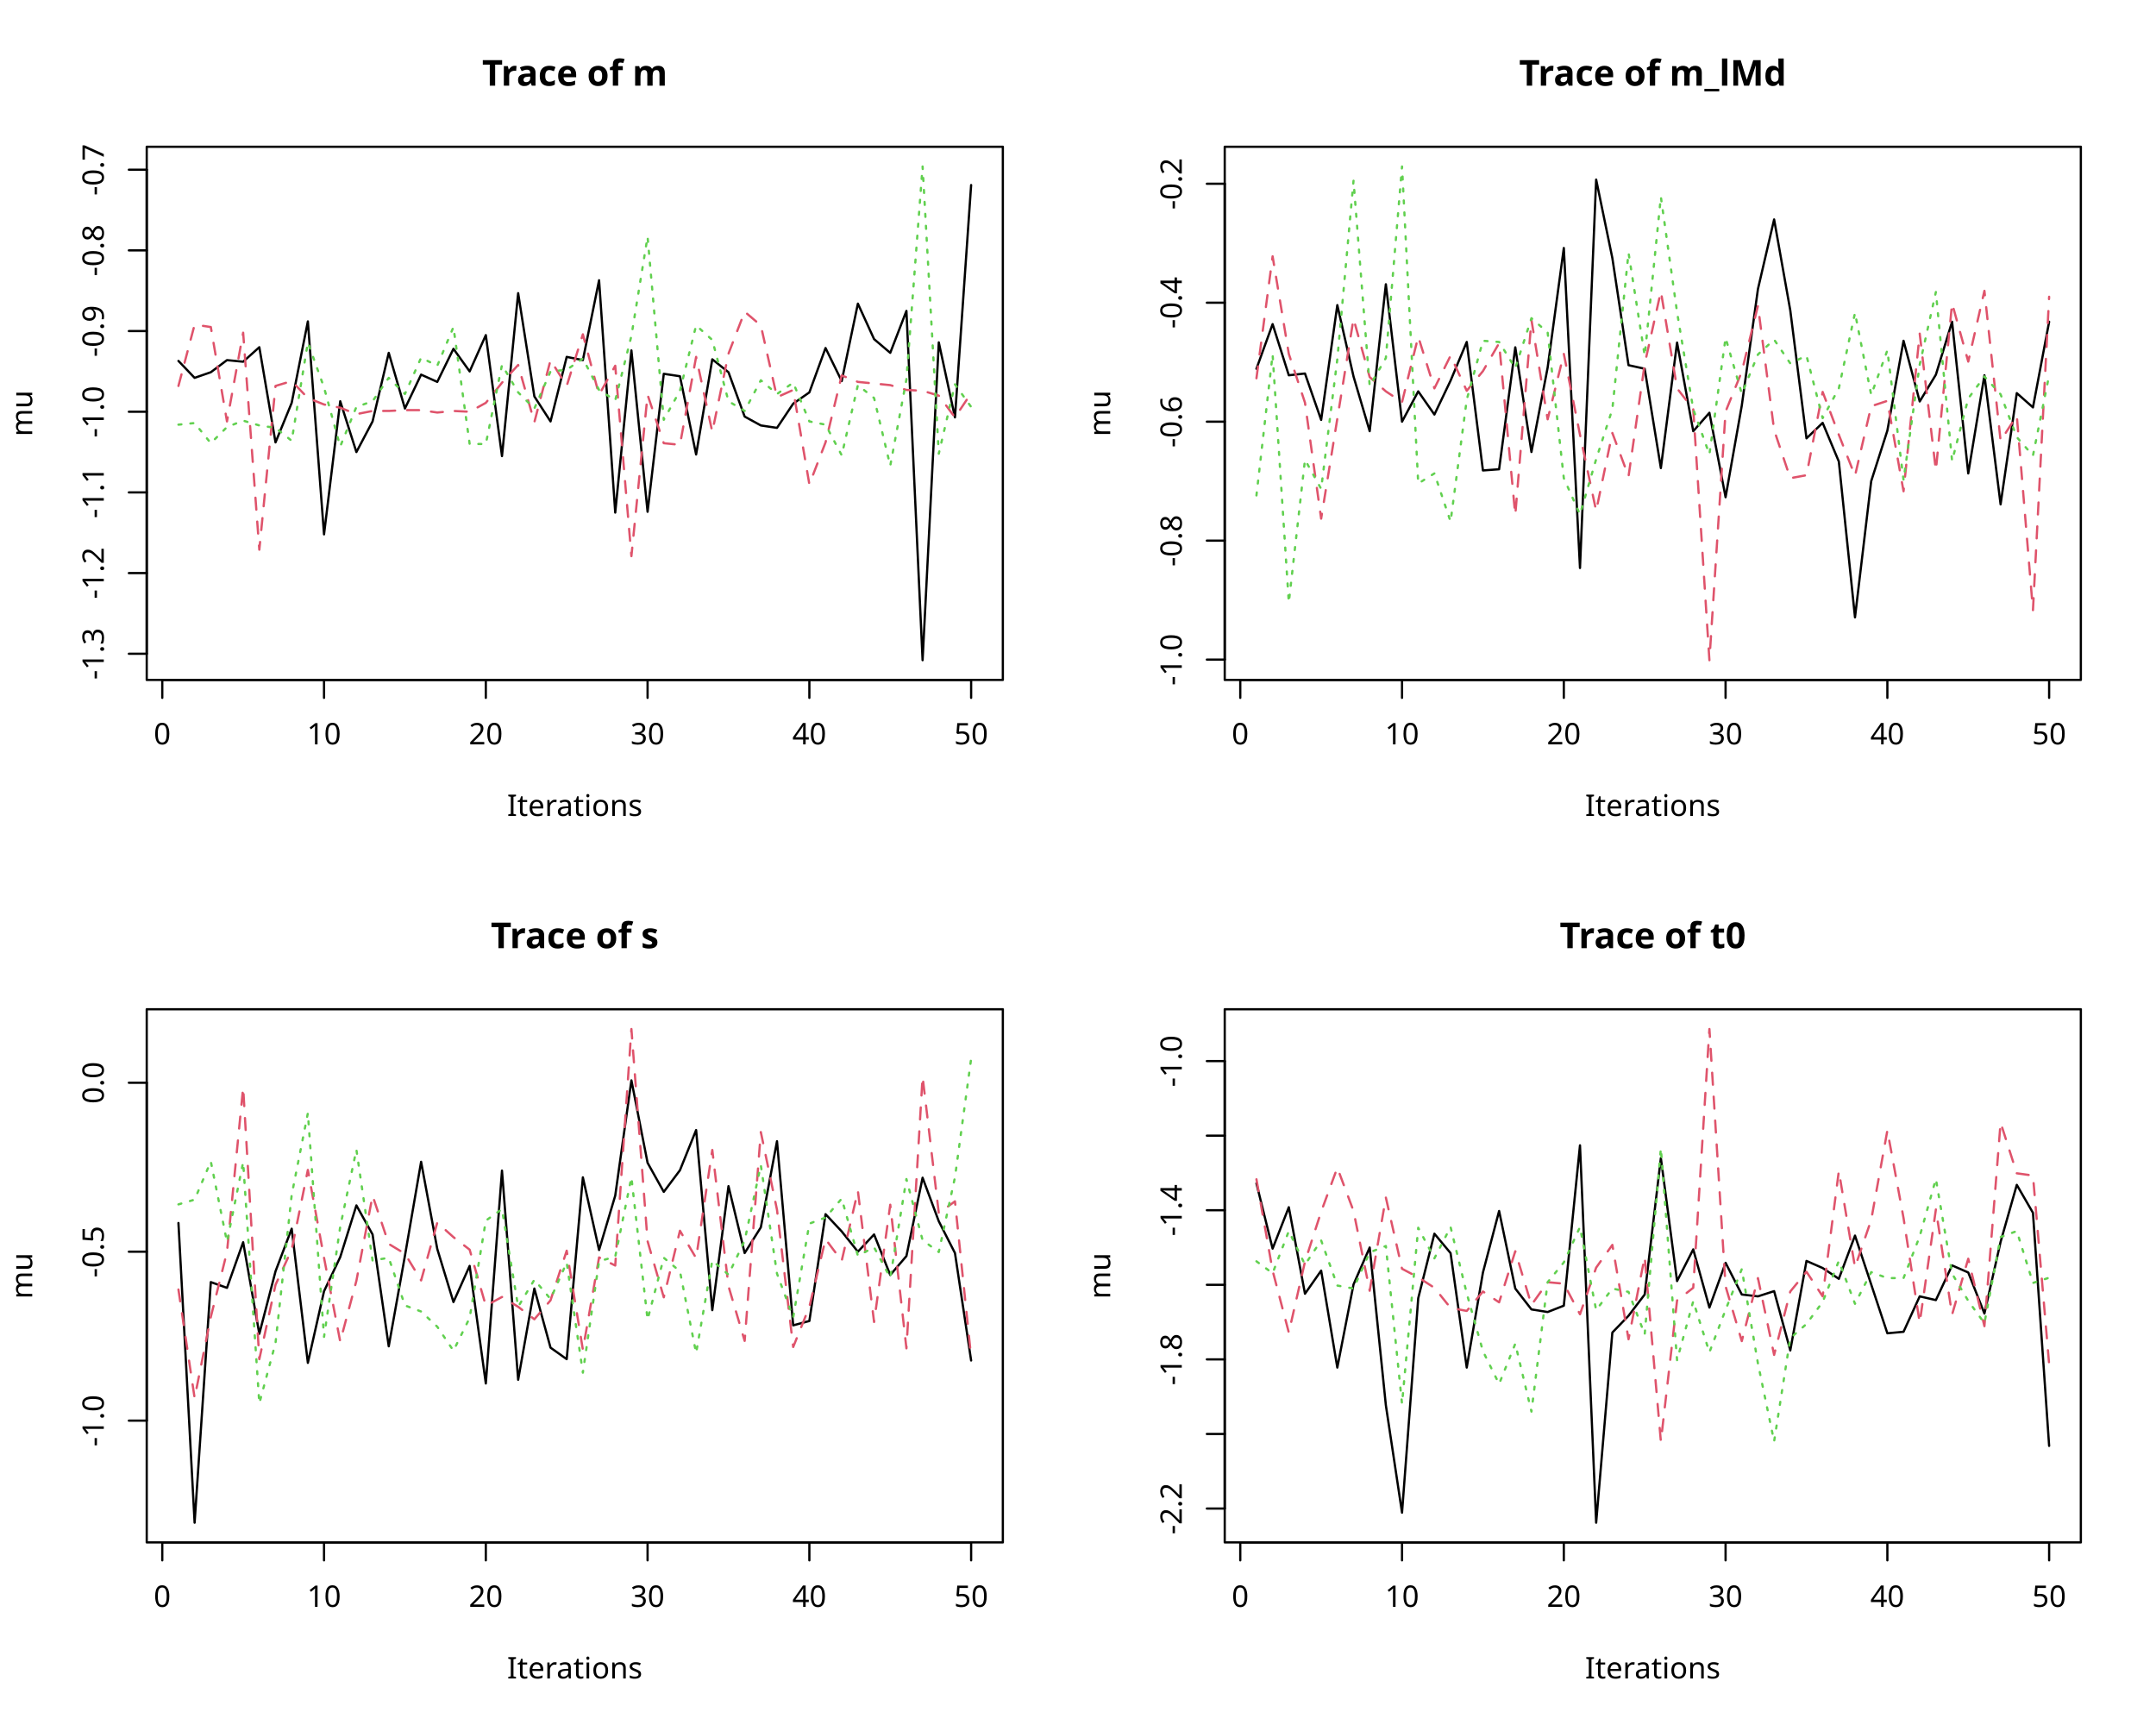
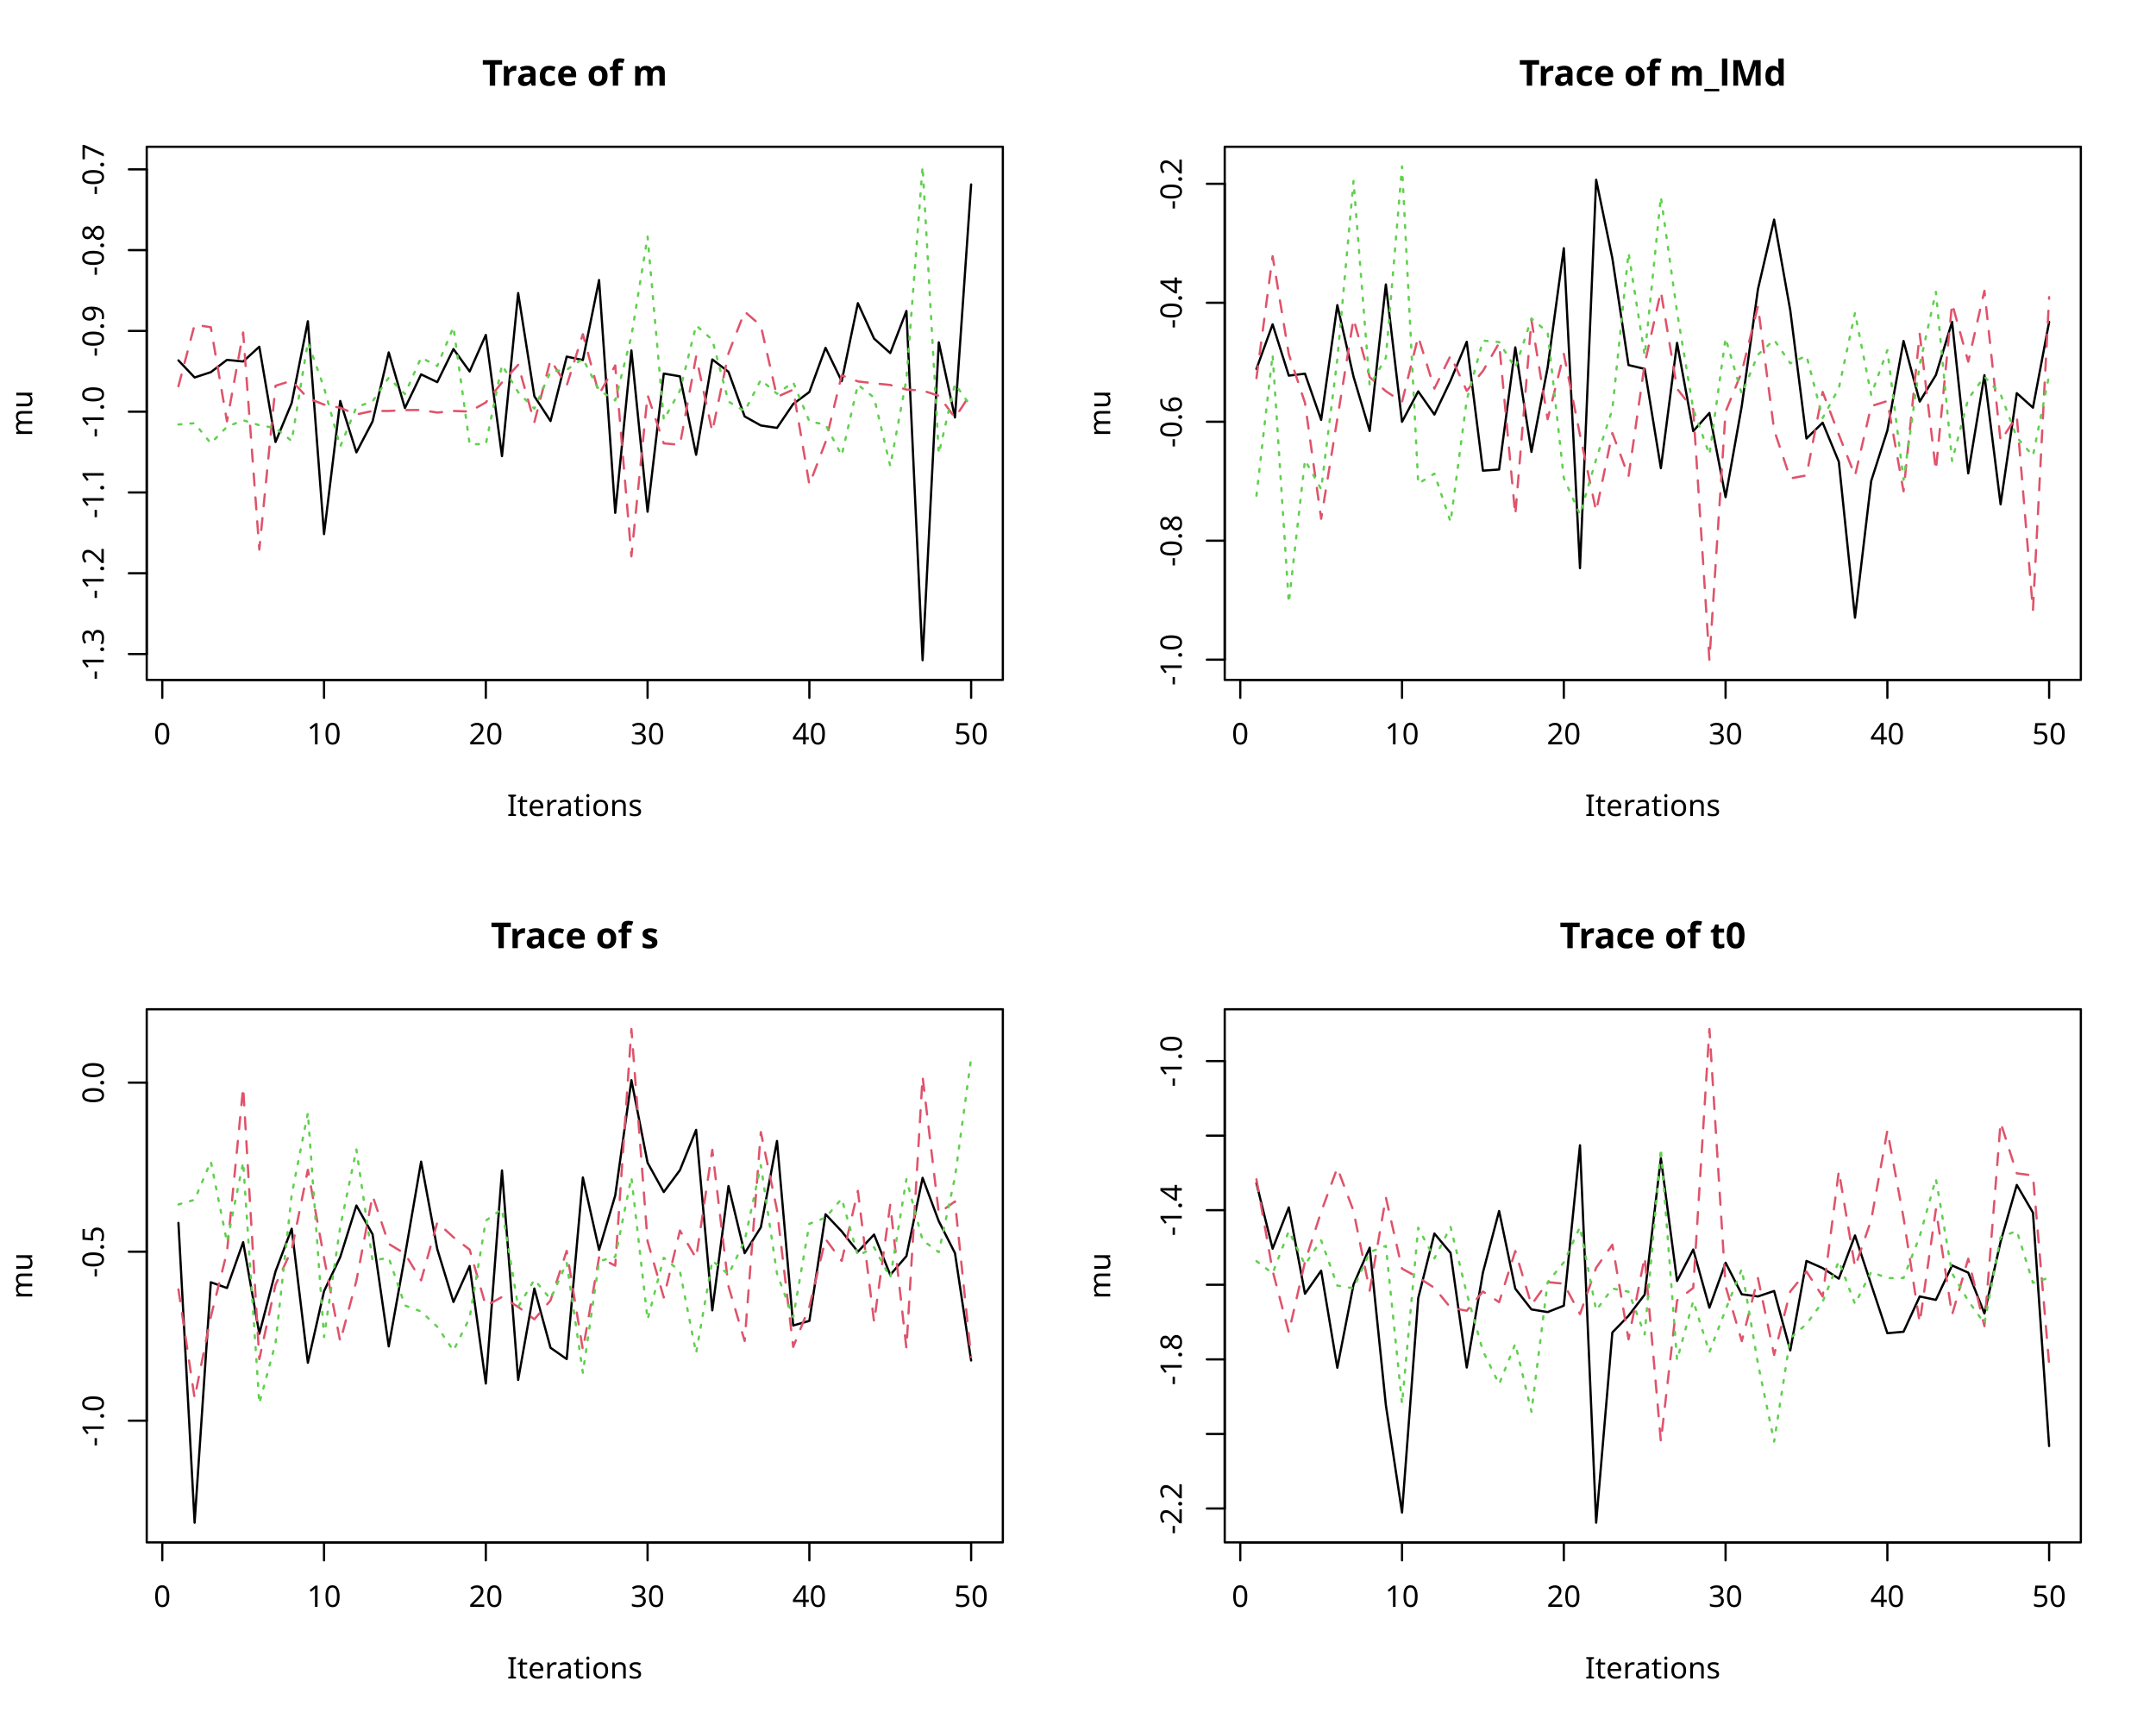
<svg xmlns="http://www.w3.org/2000/svg" class="svglite" data-engine-version="2.0" width="720.00pt" height="576.00pt" viewBox="0 0 720.00 576.00">
  <defs>
    <style type="text/css">
    .svglite line, .svglite polyline, .svglite polygon, .svglite path, .svglite rect, .svglite circle {
      fill: none;
      stroke: #000000;
      stroke-linecap: round;
      stroke-linejoin: round;
      stroke-miterlimit: 10.00;
    }
  </style>
  </defs>
  <rect width="100%" height="100%" style="stroke: none; fill: #FFFFFF;" />
  <defs>
    <clipPath id="cpMC4wMHw3MjAuMDB8MC4wMHw1NzYuMDA=">
      <rect x="0.00" y="0.00" width="720.00" height="576.00" />
    </clipPath>
  </defs>
  <g clip-path="url(#cpMC4wMHw3MjAuMDB8MC4wMHw1NzYuMDA=)">
</g>
  <defs>
    <clipPath id="cpNDkuMDB8MzM0LjkwfDQ5LjAwfDIyNy4wNA==">
      <rect x="49.00" y="49.00" width="285.90" height="178.04" />
    </clipPath>
  </defs>
  <g clip-path="url(#cpNDkuMDB8MzM0LjkwfDQ5LjAwfDIyNy4wNA==)">
-     <polyline points="59.59,120.52 64.99,126.17 70.40,124.29 75.80,120.25 81.20,120.78 86.60,115.94 92.01,147.72 97.41,134.52 102.81,107.32 108.21,178.43 113.62,133.98 119.02,150.95 124.42,140.72 129.82,117.82 135.23,136.41 140.63,125.09 146.03,127.52 151.43,116.47 156.84,124.02 162.24,111.90 167.64,152.30 173.04,97.89 178.45,132.37 183.85,140.72 189.25,119.17 194.65,120.25 200.06,93.58 205.46,171.16 210.86,117.01 216.26,170.89 221.67,124.82 227.07,125.63 232.47,151.76 237.87,119.98 243.28,124.29 248.68,139.10 254.08,142.06 259.48,142.87 264.89,134.79 270.29,131.02 275.69,116.21 281.09,127.25 286.49,101.39 291.90,113.24 297.30,117.82 302.70,103.81 308.10,220.45 313.51,114.32 318.91,139.37 324.31,61.79 " style="stroke-width: 0.75;" />
+     <polyline points="59.59,120.34 64.99,126.05 70.40,124.27 75.80,120.17 81.20,120.70 86.60,115.78 92.01,147.59 97.41,134.58 102.81,107.27 108.21,178.35 113.62,133.89 119.02,151.05 124.42,140.72 129.82,117.67 135.23,136.26 140.63,125.01 146.03,127.60 151.43,116.55 156.84,124.04 162.24,111.84 167.64,152.31 173.04,97.86 178.45,132.31 183.85,140.59 189.25,119.08 194.65,120.22 200.06,93.51 205.46,171.24 210.86,117.03 216.26,170.87 221.67,124.74 227.07,125.66 232.47,151.86 237.87,120.02 243.28,124.16 248.68,139.05 254.08,142.07 259.48,142.88 264.89,134.90 270.29,130.89 275.69,116.14 281.09,127.27 286.49,101.23 291.90,113.07 297.30,117.89 302.70,103.84 308.10,220.45 313.51,114.32 318.91,139.40 324.31,61.59 " style="stroke-width: 0.75;" />
  </g>
  <g clip-path="url(#cpMC4wMHw3MjAuMDB8MC4wMHw1NzYuMDA=)">
    <line x1="54.19" y1="227.04" x2="324.31" y2="227.04" style="stroke-width: 0.75;" />
    <line x1="54.19" y1="227.04" x2="54.19" y2="233.02" style="stroke-width: 0.75;" />
    <line x1="108.21" y1="227.04" x2="108.21" y2="233.02" style="stroke-width: 0.75;" />
    <line x1="162.24" y1="227.04" x2="162.24" y2="233.02" style="stroke-width: 0.75;" />
    <line x1="216.26" y1="227.04" x2="216.26" y2="233.02" style="stroke-width: 0.75;" />
    <line x1="270.29" y1="227.04" x2="270.29" y2="233.02" style="stroke-width: 0.75;" />
    <line x1="324.31" y1="227.04" x2="324.31" y2="233.02" style="stroke-width: 0.75;" />
    <text x="54.19" y="248.56" text-anchor="middle" style="font-size: 9.96px; font-family: sans;" textLength="5.54px" lengthAdjust="spacingAndGlyphs">0</text>
    <text x="108.21" y="248.56" text-anchor="middle" style="font-size: 9.96px; font-family: sans;" textLength="11.08px" lengthAdjust="spacingAndGlyphs">10</text>
    <text x="162.24" y="248.56" text-anchor="middle" style="font-size: 9.96px; font-family: sans;" textLength="11.08px" lengthAdjust="spacingAndGlyphs">20</text>
    <text x="216.26" y="248.56" text-anchor="middle" style="font-size: 9.96px; font-family: sans;" textLength="11.08px" lengthAdjust="spacingAndGlyphs">30</text>
    <text x="270.29" y="248.56" text-anchor="middle" style="font-size: 9.96px; font-family: sans;" textLength="11.08px" lengthAdjust="spacingAndGlyphs">40</text>
    <text x="324.31" y="248.56" text-anchor="middle" style="font-size: 9.96px; font-family: sans;" textLength="11.08px" lengthAdjust="spacingAndGlyphs">50</text>
-     <line x1="49.00" y1="218.30" x2="49.00" y2="56.67" style="stroke-width: 0.75;" />
-     <line x1="49.00" y1="218.30" x2="43.03" y2="218.30" style="stroke-width: 0.75;" />
-     <line x1="49.00" y1="191.36" x2="43.03" y2="191.36" style="stroke-width: 0.75;" />
-     <line x1="49.00" y1="164.42" x2="43.03" y2="164.42" style="stroke-width: 0.75;" />
-     <line x1="49.00" y1="137.49" x2="43.03" y2="137.49" style="stroke-width: 0.75;" />
-     <line x1="49.00" y1="110.55" x2="43.03" y2="110.55" style="stroke-width: 0.75;" />
-     <line x1="49.00" y1="83.61" x2="43.03" y2="83.61" style="stroke-width: 0.75;" />
-     <line x1="49.00" y1="56.67" x2="43.03" y2="56.67" style="stroke-width: 0.75;" />
-     <text transform="translate(34.66,218.30) rotate(-90)" text-anchor="middle" style="font-size: 9.96px; font-family: sans;" textLength="17.16px" lengthAdjust="spacingAndGlyphs">-1.3</text>
-     <text transform="translate(34.66,191.36) rotate(-90)" text-anchor="middle" style="font-size: 9.96px; font-family: sans;" textLength="17.16px" lengthAdjust="spacingAndGlyphs">-1.2</text>
-     <text transform="translate(34.66,164.42) rotate(-90)" text-anchor="middle" style="font-size: 9.96px; font-family: sans;" textLength="17.16px" lengthAdjust="spacingAndGlyphs">-1.1</text>
-     <text transform="translate(34.66,137.49) rotate(-90)" text-anchor="middle" style="font-size: 9.96px; font-family: sans;" textLength="17.16px" lengthAdjust="spacingAndGlyphs">-1.0</text>
-     <text transform="translate(34.66,110.55) rotate(-90)" text-anchor="middle" style="font-size: 9.96px; font-family: sans;" textLength="17.16px" lengthAdjust="spacingAndGlyphs">-0.9</text>
-     <text transform="translate(34.66,83.61) rotate(-90)" text-anchor="middle" style="font-size: 9.96px; font-family: sans;" textLength="17.16px" lengthAdjust="spacingAndGlyphs">-0.8</text>
-     <text transform="translate(34.66,56.67) rotate(-90)" text-anchor="middle" style="font-size: 9.96px; font-family: sans;" textLength="17.16px" lengthAdjust="spacingAndGlyphs">-0.7</text>
+     <line x1="49.00" y1="218.39" x2="49.00" y2="56.55" style="stroke-width: 0.75;" />
+     <line x1="49.00" y1="218.39" x2="43.03" y2="218.39" style="stroke-width: 0.75;" />
+     <line x1="49.00" y1="191.42" x2="43.03" y2="191.42" style="stroke-width: 0.75;" />
+     <line x1="49.00" y1="164.44" x2="43.03" y2="164.44" style="stroke-width: 0.75;" />
+     <line x1="49.00" y1="137.47" x2="43.03" y2="137.47" style="stroke-width: 0.75;" />
+     <line x1="49.00" y1="110.50" x2="43.03" y2="110.50" style="stroke-width: 0.75;" />
+     <line x1="49.00" y1="83.52" x2="43.03" y2="83.52" style="stroke-width: 0.75;" />
+     <line x1="49.00" y1="56.55" x2="43.03" y2="56.55" style="stroke-width: 0.75;" />
+     <text transform="translate(34.66,218.39) rotate(-90)" text-anchor="middle" style="font-size: 9.96px; font-family: sans;" textLength="17.16px" lengthAdjust="spacingAndGlyphs">-1.3</text>
+     <text transform="translate(34.66,191.42) rotate(-90)" text-anchor="middle" style="font-size: 9.96px; font-family: sans;" textLength="17.16px" lengthAdjust="spacingAndGlyphs">-1.2</text>
+     <text transform="translate(34.66,164.44) rotate(-90)" text-anchor="middle" style="font-size: 9.96px; font-family: sans;" textLength="17.16px" lengthAdjust="spacingAndGlyphs">-1.1</text>
+     <text transform="translate(34.66,137.47) rotate(-90)" text-anchor="middle" style="font-size: 9.96px; font-family: sans;" textLength="17.16px" lengthAdjust="spacingAndGlyphs">-1.0</text>
+     <text transform="translate(34.66,110.50) rotate(-90)" text-anchor="middle" style="font-size: 9.96px; font-family: sans;" textLength="17.16px" lengthAdjust="spacingAndGlyphs">-0.9</text>
+     <text transform="translate(34.66,83.52) rotate(-90)" text-anchor="middle" style="font-size: 9.96px; font-family: sans;" textLength="17.16px" lengthAdjust="spacingAndGlyphs">-0.8</text>
+     <text transform="translate(34.66,56.55) rotate(-90)" text-anchor="middle" style="font-size: 9.96px; font-family: sans;" textLength="17.16px" lengthAdjust="spacingAndGlyphs">-0.7</text>
    <polygon points="49.00,227.04 334.90,227.04 334.90,49.00 49.00,49.00 " style="stroke-width: 0.75; fill: none;" />
  </g>
  <defs>
    <clipPath id="cpMC4wMHwzNjAuMDB8MC4wMHwyODguMDA=">
      <rect x="0.00" y="0.00" width="360.00" height="288.00" />
    </clipPath>
  </defs>
  <g clip-path="url(#cpMC4wMHwzNjAuMDB8MC4wMHwyODguMDA=)">
    <text x="191.95" y="272.46" text-anchor="middle" style="font-size: 9.96px; font-family: sans;" textLength="40.97px" lengthAdjust="spacingAndGlyphs">Iterations</text>
    <text transform="translate(10.76,138.02) rotate(-90)" text-anchor="middle" style="font-size: 9.96px; font-family: sans;" textLength="13.84px" lengthAdjust="spacingAndGlyphs">mu</text>
  </g>
  <g clip-path="url(#cpNDkuMDB8MzM0LjkwfDQ5LjAwfDIyNy4wNA==)">
-     <polyline points="59.59,128.87 64.99,108.39 70.40,109.20 75.80,140.72 81.20,111.09 86.60,183.55 92.01,128.87 97.41,127.25 102.81,132.91 108.21,135.06 113.62,136.14 119.02,138.29 124.42,137.22 129.82,137.22 135.23,136.95 140.63,136.95 146.03,137.75 151.43,137.22 156.84,137.49 162.24,134.52 167.64,127.79 173.04,121.86 178.45,140.99 183.85,120.25 189.25,128.87 194.65,111.63 200.06,131.83 205.46,122.13 210.86,185.70 216.26,131.83 221.67,147.99 227.07,148.53 232.47,119.17 237.87,144.22 243.28,118.09 248.68,104.08 254.08,108.66 259.48,132.64 264.89,130.21 270.29,161.73 275.69,147.72 281.09,125.36 286.49,127.52 291.90,128.06 297.30,128.60 302.70,130.21 308.10,130.48 313.51,132.10 318.91,139.37 324.31,131.29 " style="stroke-width: 0.75; stroke: #DF536B; stroke-dasharray: 4.00,4.00;" />
-     <polyline points="59.59,141.80 64.99,141.26 70.40,147.99 75.80,142.60 81.20,140.45 86.60,142.06 92.01,142.87 97.41,147.18 102.81,114.32 108.21,129.40 113.62,149.07 119.02,135.87 124.42,133.98 129.82,126.17 135.23,131.56 140.63,119.44 146.03,122.13 151.43,109.20 156.84,148.26 162.24,148.26 167.64,121.86 173.04,131.02 178.45,136.41 183.85,124.02 189.25,123.48 194.65,119.71 200.06,130.21 205.46,133.71 210.86,112.16 216.26,79.03 221.67,140.18 227.07,130.48 232.47,108.66 237.87,113.51 243.28,133.98 248.68,137.22 254.08,126.98 259.48,131.56 264.89,127.79 270.29,140.72 275.69,141.80 281.09,152.03 286.49,128.60 291.90,132.91 297.30,155.53 302.70,126.71 308.10,55.60 313.51,151.49 318.91,128.33 324.31,135.87 " style="stroke-width: 0.75; stroke: #61D04F; stroke-dasharray: 1.00,3.00;" />
+     <polyline points="59.59,128.96 64.99,108.40 70.40,109.27 75.80,140.69 81.20,111.02 86.60,183.50 92.01,128.82 97.41,127.11 102.81,132.98 108.21,135.10 113.62,136.16 119.02,138.39 124.42,137.23 129.82,137.23 135.23,136.94 140.63,136.89 146.03,137.76 151.43,137.22 156.84,137.42 162.24,134.38 167.64,127.70 173.04,121.84 178.45,140.99 183.85,120.16 189.25,128.75 194.65,111.59 200.06,131.68 205.46,122.03 210.86,185.77 216.26,131.92 221.67,148.04 227.07,148.53 232.47,119.05 237.87,144.11 243.28,118.00 248.68,104.06 254.08,108.72 259.48,132.52 264.89,130.12 270.29,161.81 275.69,147.61 281.09,125.31 286.49,127.36 291.90,127.99 297.30,128.55 302.70,130.08 308.10,130.41 313.51,132.15 318.91,139.48 324.31,131.24 " style="stroke-width: 0.75; stroke: #DF536B; stroke-dasharray: 4.00,4.00;" />
+     <polyline points="59.59,141.74 64.99,141.31 70.40,148.03 75.80,142.51 81.20,140.33 86.60,141.98 92.01,142.92 97.41,147.25 102.81,114.23 108.21,129.45 113.62,149.11 119.02,135.94 124.42,134.00 129.82,126.11 135.23,131.58 140.63,119.40 146.03,122.22 151.43,109.20 156.84,148.34 162.24,148.29 167.64,121.87 173.04,130.95 178.45,136.47 183.85,124.07 189.25,123.46 194.65,119.78 200.06,130.28 205.46,133.71 210.86,112.24 216.26,79.01 221.67,140.16 227.07,130.43 232.47,108.64 237.87,113.47 243.28,134.09 248.68,137.32 254.08,126.82 259.48,131.48 264.89,127.64 270.29,140.70 275.69,141.81 281.09,152.07 286.49,128.46 291.90,132.77 297.30,155.60 302.70,126.63 308.10,55.60 313.51,151.48 318.91,128.19 324.31,135.78 " style="stroke-width: 0.75; stroke: #61D04F; stroke-dasharray: 1.00,3.00;" />
  </g>
  <g clip-path="url(#cpMC4wMHwzNjAuMDB8MC4wMHwyODguMDA=)">
    <text x="191.95" y="28.61" text-anchor="middle" style="font-size: 11.95px; font-weight: bold; font-family: sans;" textLength="57.13px" lengthAdjust="spacingAndGlyphs">Trace of m</text>
  </g>
  <defs>
    <clipPath id="cpNDA5LjAwfDY5NC45MHw0OS4wMHwyMjcuMDQ=">
      <rect x="409.00" y="49.00" width="285.90" height="178.04" />
    </clipPath>
  </defs>
  <g clip-path="url(#cpNDA5LjAwfDY5NC45MHw0OS4wMHwyMjcuMDQ=)">
-     <polyline points="419.59,123.13 424.99,108.23 430.40,125.31 435.80,124.72 441.20,140.21 446.60,101.88 452.01,125.71 457.41,143.98 462.81,94.92 468.21,140.80 473.62,130.68 479.02,138.42 484.42,127.10 489.82,114.19 495.23,157.09 500.63,156.69 506.03,115.98 511.43,150.93 516.84,122.73 522.24,82.81 527.64,189.66 533.04,59.97 538.45,86.18 543.85,121.94 549.25,123.13 554.65,156.30 560.06,114.39 565.46,143.98 570.86,137.83 576.26,166.03 581.67,135.44 587.07,96.51 592.47,73.27 597.87,103.66 603.28,146.37 608.68,141.20 614.08,154.11 619.48,206.15 624.89,160.67 630.29,143.78 635.69,113.79 641.09,134.05 646.49,125.11 651.90,107.44 657.30,158.08 662.70,125.31 668.10,168.41 673.51,131.27 678.91,136.04 684.31,107.44 " style="stroke-width: 0.75;" />
+     <polyline points="419.59,123.19 424.99,108.30 430.40,125.43 435.80,124.78 441.20,140.20 446.60,101.89 452.01,125.77 457.41,143.92 462.81,94.98 468.21,140.85 473.62,130.69 479.02,138.42 484.42,127.10 489.82,114.13 495.23,157.16 500.63,156.77 506.03,115.99 511.43,150.90 516.84,122.70 522.24,82.89 527.64,189.71 533.04,60.02 538.45,86.24 543.85,121.90 549.25,123.18 554.65,156.33 560.06,114.49 565.46,143.96 570.86,137.89 576.26,166.00 581.67,135.55 587.07,96.58 592.47,73.33 597.87,103.69 603.28,146.43 608.68,141.14 614.08,154.19 619.48,206.26 624.89,160.60 630.29,143.74 635.69,113.86 641.09,134.09 646.49,125.23 651.90,107.48 657.30,158.06 662.70,125.27 668.10,168.40 673.51,131.28 678.91,136.13 684.31,107.48 " style="stroke-width: 0.75;" />
  </g>
  <g clip-path="url(#cpMC4wMHw3MjAuMDB8MC4wMHw1NzYuMDA=)">
    <line x1="414.19" y1="227.04" x2="684.31" y2="227.04" style="stroke-width: 0.75;" />
    <line x1="414.19" y1="227.04" x2="414.19" y2="233.02" style="stroke-width: 0.75;" />
    <line x1="468.21" y1="227.04" x2="468.21" y2="233.02" style="stroke-width: 0.75;" />
    <line x1="522.24" y1="227.04" x2="522.24" y2="233.02" style="stroke-width: 0.75;" />
    <line x1="576.26" y1="227.04" x2="576.26" y2="233.02" style="stroke-width: 0.75;" />
    <line x1="630.29" y1="227.04" x2="630.29" y2="233.02" style="stroke-width: 0.75;" />
    <line x1="684.31" y1="227.04" x2="684.31" y2="233.02" style="stroke-width: 0.75;" />
    <text x="414.19" y="248.56" text-anchor="middle" style="font-size: 9.96px; font-family: sans;" textLength="5.54px" lengthAdjust="spacingAndGlyphs">0</text>
    <text x="468.21" y="248.56" text-anchor="middle" style="font-size: 9.96px; font-family: sans;" textLength="11.08px" lengthAdjust="spacingAndGlyphs">10</text>
    <text x="522.24" y="248.56" text-anchor="middle" style="font-size: 9.96px; font-family: sans;" textLength="11.08px" lengthAdjust="spacingAndGlyphs">20</text>
    <text x="576.26" y="248.56" text-anchor="middle" style="font-size: 9.96px; font-family: sans;" textLength="11.08px" lengthAdjust="spacingAndGlyphs">30</text>
    <text x="630.29" y="248.56" text-anchor="middle" style="font-size: 9.96px; font-family: sans;" textLength="11.08px" lengthAdjust="spacingAndGlyphs">40</text>
    <text x="684.31" y="248.56" text-anchor="middle" style="font-size: 9.96px; font-family: sans;" textLength="11.08px" lengthAdjust="spacingAndGlyphs">50</text>
-     <line x1="409.00" y1="220.25" x2="409.00" y2="61.36" style="stroke-width: 0.75;" />
-     <line x1="409.00" y1="220.25" x2="403.03" y2="220.25" style="stroke-width: 0.75;" />
-     <line x1="409.00" y1="180.53" x2="403.03" y2="180.53" style="stroke-width: 0.75;" />
-     <line x1="409.00" y1="140.80" x2="403.03" y2="140.80" style="stroke-width: 0.75;" />
-     <line x1="409.00" y1="101.08" x2="403.03" y2="101.08" style="stroke-width: 0.75;" />
-     <line x1="409.00" y1="61.36" x2="403.03" y2="61.36" style="stroke-width: 0.75;" />
-     <text transform="translate(394.66,220.25) rotate(-90)" text-anchor="middle" style="font-size: 9.96px; font-family: sans;" textLength="17.16px" lengthAdjust="spacingAndGlyphs">-1.0</text>
-     <text transform="translate(394.66,180.53) rotate(-90)" text-anchor="middle" style="font-size: 9.96px; font-family: sans;" textLength="17.16px" lengthAdjust="spacingAndGlyphs">-0.8</text>
-     <text transform="translate(394.66,140.80) rotate(-90)" text-anchor="middle" style="font-size: 9.96px; font-family: sans;" textLength="17.16px" lengthAdjust="spacingAndGlyphs">-0.6</text>
-     <text transform="translate(394.66,101.08) rotate(-90)" text-anchor="middle" style="font-size: 9.96px; font-family: sans;" textLength="17.16px" lengthAdjust="spacingAndGlyphs">-0.4</text>
-     <text transform="translate(394.66,61.36) rotate(-90)" text-anchor="middle" style="font-size: 9.96px; font-family: sans;" textLength="17.16px" lengthAdjust="spacingAndGlyphs">-0.2</text>
+     <line x1="409.00" y1="220.28" x2="409.00" y2="61.38" style="stroke-width: 0.75;" />
+     <line x1="409.00" y1="220.28" x2="403.03" y2="220.28" style="stroke-width: 0.75;" />
+     <line x1="409.00" y1="180.55" x2="403.03" y2="180.55" style="stroke-width: 0.75;" />
+     <line x1="409.00" y1="140.83" x2="403.03" y2="140.83" style="stroke-width: 0.75;" />
+     <line x1="409.00" y1="101.10" x2="403.03" y2="101.10" style="stroke-width: 0.75;" />
+     <line x1="409.00" y1="61.38" x2="403.03" y2="61.38" style="stroke-width: 0.75;" />
+     <text transform="translate(394.66,220.28) rotate(-90)" text-anchor="middle" style="font-size: 9.96px; font-family: sans;" textLength="17.16px" lengthAdjust="spacingAndGlyphs">-1.0</text>
+     <text transform="translate(394.66,180.55) rotate(-90)" text-anchor="middle" style="font-size: 9.96px; font-family: sans;" textLength="17.16px" lengthAdjust="spacingAndGlyphs">-0.8</text>
+     <text transform="translate(394.66,140.83) rotate(-90)" text-anchor="middle" style="font-size: 9.96px; font-family: sans;" textLength="17.16px" lengthAdjust="spacingAndGlyphs">-0.6</text>
+     <text transform="translate(394.66,101.10) rotate(-90)" text-anchor="middle" style="font-size: 9.96px; font-family: sans;" textLength="17.16px" lengthAdjust="spacingAndGlyphs">-0.4</text>
+     <text transform="translate(394.66,61.38) rotate(-90)" text-anchor="middle" style="font-size: 9.96px; font-family: sans;" textLength="17.16px" lengthAdjust="spacingAndGlyphs">-0.2</text>
    <polygon points="409.00,227.04 694.90,227.04 694.90,49.00 409.00,49.00 " style="stroke-width: 0.75; fill: none;" />
  </g>
  <defs>
    <clipPath id="cpMzYwLjAwfDcyMC4wMHwwLjAwfDI4OC4wMA==">
      <rect x="360.00" y="0.00" width="360.00" height="288.00" />
    </clipPath>
  </defs>
  <g clip-path="url(#cpMzYwLjAwfDcyMC4wMHwwLjAwfDI4OC4wMA==)">
    <text x="551.95" y="272.46" text-anchor="middle" style="font-size: 9.96px; font-family: sans;" textLength="40.97px" lengthAdjust="spacingAndGlyphs">Iterations</text>
    <text transform="translate(370.76,138.02) rotate(-90)" text-anchor="middle" style="font-size: 9.96px; font-family: sans;" textLength="13.84px" lengthAdjust="spacingAndGlyphs">mu</text>
  </g>
  <g clip-path="url(#cpNDA5LjAwfDY5NC45MHw0OS4wMHwyMjcuMDQ=)">
-     <polyline points="419.59,126.31 424.99,85.59 430.40,118.16 435.80,134.45 441.20,173.18 446.60,139.81 452.01,106.44 457.41,125.91 462.81,130.68 468.21,134.25 473.62,112.40 479.02,129.68 484.42,118.76 489.82,130.48 495.23,123.92 500.63,114.59 506.03,171.99 511.43,106.84 516.84,140.01 522.24,118.16 527.64,145.17 533.04,170.60 538.45,144.58 543.85,159.08 549.25,121.54 554.65,97.31 560.06,129.68 565.46,136.63 570.86,220.45 576.26,137.43 581.67,124.12 587.07,102.07 592.47,143.59 597.87,159.67 603.28,158.68 608.68,130.87 614.08,145.17 619.48,158.88 624.89,135.64 630.29,133.85 635.69,164.04 641.09,111.41 646.49,157.09 651.90,101.28 657.30,120.74 662.70,97.11 668.10,147.16 673.51,138.82 678.91,203.77 684.31,99.09 " style="stroke-width: 0.75; stroke: #DF536B; stroke-dasharray: 4.00,4.00;" />
-     <polyline points="419.59,165.43 424.99,118.36 430.40,201.18 435.80,153.52 441.20,163.25 446.60,119.95 452.01,60.36 457.41,128.89 462.81,119.55 468.21,55.60 473.62,161.46 479.02,158.08 484.42,174.17 489.82,133.46 495.23,113.79 500.63,114.19 506.03,122.93 511.43,106.25 516.84,111.01 522.24,159.67 527.64,171.79 533.04,153.32 538.45,136.63 543.85,84.40 549.25,118.76 554.65,65.73 560.06,104.26 565.46,136.63 570.86,151.73 576.26,112.80 581.67,131.47 587.07,118.36 592.47,113.40 597.87,121.34 603.28,118.76 608.68,139.61 614.08,129.68 619.48,104.46 624.89,131.87 630.29,116.97 635.69,160.27 641.09,121.74 646.49,97.51 651.90,153.91 657.30,133.06 662.70,125.71 668.10,131.67 673.51,145.97 678.91,152.13 684.31,125.31 " style="stroke-width: 0.75; stroke: #61D04F; stroke-dasharray: 1.00,3.00;" />
+     <polyline points="419.59,126.26 424.99,85.56 430.40,118.27 435.80,134.50 441.20,173.22 446.60,139.88 452.01,106.49 457.41,125.93 462.81,130.62 468.21,134.19 473.62,112.41 479.02,129.76 484.42,118.74 489.82,130.50 495.23,123.88 500.63,114.55 506.03,172.01 511.43,106.87 516.84,139.97 522.24,118.17 527.64,145.21 533.04,170.70 538.45,144.60 543.85,159.08 549.25,121.51 554.65,97.30 560.06,129.77 565.46,136.71 570.86,220.45 576.26,137.50 581.67,124.17 587.07,102.16 592.47,143.59 597.87,159.75 603.28,158.75 608.68,130.87 614.08,145.14 619.48,158.87 624.89,135.60 630.29,133.91 635.69,164.05 641.09,111.46 646.49,157.10 651.90,101.35 657.30,120.76 662.70,97.10 668.10,147.23 673.51,138.94 678.91,203.77 684.31,99.21 " style="stroke-width: 0.75; stroke: #DF536B; stroke-dasharray: 4.00,4.00;" />
+     <polyline points="419.59,165.51 424.99,118.44 430.40,201.28 435.80,153.64 441.20,163.33 446.60,119.98 452.01,60.44 457.41,128.84 462.81,119.48 468.21,55.60 473.62,161.51 479.02,158.16 484.42,174.26 489.82,133.54 495.23,113.73 500.63,114.22 506.03,122.87 511.43,106.36 516.84,110.94 522.24,159.65 527.64,171.82 533.04,153.35 538.45,136.70 543.85,84.40 549.25,118.70 554.65,65.72 560.06,104.21 565.46,136.57 570.86,151.79 576.26,112.92 581.67,131.53 587.07,118.43 592.47,113.47 597.87,121.33 603.28,118.76 608.68,139.56 614.08,129.63 619.48,104.48 624.89,131.83 630.29,116.92 635.69,160.21 641.09,121.80 646.49,97.47 651.90,153.92 657.30,133.15 662.70,125.77 668.10,131.64 673.51,146.02 678.91,152.20 684.31,125.28 " style="stroke-width: 0.75; stroke: #61D04F; stroke-dasharray: 1.00,3.00;" />
  </g>
  <g clip-path="url(#cpMzYwLjAwfDcyMC4wMHwwLjAwfDI4OC4wMA==)">
    <text x="551.95" y="28.61" text-anchor="middle" style="font-size: 11.95px; font-weight: bold; font-family: sans;" textLength="83.04px" lengthAdjust="spacingAndGlyphs">Trace of m_lMd</text>
  </g>
  <defs>
    <clipPath id="cpNDkuMDB8MzM0LjkwfDMzNy4wMHw1MTUuMDQ=">
      <rect x="49.00" y="337.00" width="285.90" height="178.04" />
    </clipPath>
  </defs>
  <g clip-path="url(#cpNDkuMDB8MzM0LjkwfDMzNy4wMHw1MTUuMDQ=)">
-     <polyline points="59.59,408.37 64.99,508.45 70.40,428.11 75.80,430.03 81.20,414.80 86.60,445.38 92.01,424.50 97.41,410.28 102.81,455.08 108.21,431.16 113.62,419.76 119.02,402.50 124.42,412.20 129.82,449.55 135.23,419.31 140.63,387.94 146.03,417.05 151.43,434.77 156.84,422.70 162.24,461.96 167.64,390.88 173.04,460.72 178.45,430.26 183.85,450.00 189.25,453.84 194.65,393.13 200.06,417.39 205.46,399.23 210.86,360.75 216.26,388.28 221.67,397.98 227.07,390.76 232.47,377.34 237.87,437.48 243.28,396.07 248.68,418.41 254.08,409.83 259.48,381.06 264.89,442.55 270.29,441.09 275.69,405.43 281.09,411.19 286.49,417.96 291.90,412.20 297.30,425.74 302.70,419.42 308.10,393.25 313.51,407.80 318.91,418.41 324.31,454.29 " style="stroke-width: 0.75;" />
+     <polyline points="59.59,408.34 64.99,508.45 70.40,428.16 75.80,430.08 81.20,414.79 86.60,445.35 92.01,424.55 97.41,410.28 102.81,455.05 108.21,431.14 113.62,419.76 119.02,402.54 124.42,412.15 129.82,449.59 135.23,419.30 140.63,387.89 146.03,417.10 151.43,434.75 156.84,422.73 162.24,461.98 167.64,390.82 173.04,460.78 178.45,430.26 183.85,450.04 189.25,453.81 194.65,393.17 200.06,417.35 205.46,399.17 210.86,360.67 216.26,388.25 221.67,398.03 227.07,390.72 232.47,377.28 237.87,437.54 243.28,396.03 248.68,418.45 254.08,409.82 259.48,380.99 264.89,442.60 270.29,441.05 275.69,405.46 281.09,411.17 286.49,417.97 291.90,412.23 297.30,425.69 302.70,419.44 308.10,393.29 313.51,407.78 318.91,418.42 324.31,454.29 " style="stroke-width: 0.75;" />
  </g>
  <g clip-path="url(#cpMC4wMHw3MjAuMDB8MC4wMHw1NzYuMDA=)">
    <line x1="54.19" y1="515.04" x2="324.31" y2="515.04" style="stroke-width: 0.75;" />
    <line x1="54.19" y1="515.04" x2="54.19" y2="521.02" style="stroke-width: 0.75;" />
    <line x1="108.21" y1="515.04" x2="108.21" y2="521.02" style="stroke-width: 0.75;" />
    <line x1="162.24" y1="515.04" x2="162.24" y2="521.02" style="stroke-width: 0.75;" />
    <line x1="216.26" y1="515.04" x2="216.26" y2="521.02" style="stroke-width: 0.75;" />
    <line x1="270.29" y1="515.04" x2="270.29" y2="521.02" style="stroke-width: 0.75;" />
    <line x1="324.31" y1="515.04" x2="324.31" y2="521.02" style="stroke-width: 0.75;" />
    <text x="54.19" y="536.56" text-anchor="middle" style="font-size: 9.96px; font-family: sans;" textLength="5.54px" lengthAdjust="spacingAndGlyphs">0</text>
    <text x="108.21" y="536.56" text-anchor="middle" style="font-size: 9.96px; font-family: sans;" textLength="11.08px" lengthAdjust="spacingAndGlyphs">10</text>
    <text x="162.24" y="536.56" text-anchor="middle" style="font-size: 9.96px; font-family: sans;" textLength="11.08px" lengthAdjust="spacingAndGlyphs">20</text>
    <text x="216.26" y="536.56" text-anchor="middle" style="font-size: 9.96px; font-family: sans;" textLength="11.08px" lengthAdjust="spacingAndGlyphs">30</text>
    <text x="270.29" y="536.56" text-anchor="middle" style="font-size: 9.96px; font-family: sans;" textLength="11.08px" lengthAdjust="spacingAndGlyphs">40</text>
    <text x="324.31" y="536.56" text-anchor="middle" style="font-size: 9.96px; font-family: sans;" textLength="11.08px" lengthAdjust="spacingAndGlyphs">50</text>
-     <line x1="49.00" y1="474.37" x2="49.00" y2="361.54" style="stroke-width: 0.75;" />
-     <line x1="49.00" y1="474.37" x2="43.03" y2="474.37" style="stroke-width: 0.75;" />
-     <line x1="49.00" y1="417.96" x2="43.03" y2="417.96" style="stroke-width: 0.75;" />
-     <line x1="49.00" y1="361.54" x2="43.03" y2="361.54" style="stroke-width: 0.75;" />
-     <text transform="translate(34.66,474.37) rotate(-90)" text-anchor="middle" style="font-size: 9.96px; font-family: sans;" textLength="17.16px" lengthAdjust="spacingAndGlyphs">-1.0</text>
-     <text transform="translate(34.66,417.96) rotate(-90)" text-anchor="middle" style="font-size: 9.96px; font-family: sans;" textLength="17.16px" lengthAdjust="spacingAndGlyphs">-0.5</text>
-     <text transform="translate(34.66,361.54) rotate(-90)" text-anchor="middle" style="font-size: 9.96px; font-family: sans;" textLength="13.85px" lengthAdjust="spacingAndGlyphs">0.0</text>
+     <line x1="49.00" y1="474.39" x2="49.00" y2="361.51" style="stroke-width: 0.75;" />
+     <line x1="49.00" y1="474.39" x2="43.03" y2="474.39" style="stroke-width: 0.75;" />
+     <line x1="49.00" y1="417.95" x2="43.03" y2="417.95" style="stroke-width: 0.75;" />
+     <line x1="49.00" y1="361.51" x2="43.03" y2="361.51" style="stroke-width: 0.75;" />
+     <text transform="translate(34.66,474.39) rotate(-90)" text-anchor="middle" style="font-size: 9.96px; font-family: sans;" textLength="17.16px" lengthAdjust="spacingAndGlyphs">-1.0</text>
+     <text transform="translate(34.66,417.95) rotate(-90)" text-anchor="middle" style="font-size: 9.96px; font-family: sans;" textLength="17.16px" lengthAdjust="spacingAndGlyphs">-0.5</text>
+     <text transform="translate(34.66,361.51) rotate(-90)" text-anchor="middle" style="font-size: 9.96px; font-family: sans;" textLength="13.85px" lengthAdjust="spacingAndGlyphs">0.0</text>
    <polygon points="49.00,515.04 334.90,515.04 334.90,337.00 49.00,337.00 " style="stroke-width: 0.75; fill: none;" />
  </g>
  <defs>
    <clipPath id="cpMC4wMHwzNjAuMDB8Mjg4LjAwfDU3Ni4wMA==">
      <rect x="0.00" y="288.00" width="360.00" height="288.00" />
    </clipPath>
  </defs>
  <g clip-path="url(#cpMC4wMHwzNjAuMDB8Mjg4LjAwfDU3Ni4wMA==)">
    <text x="191.95" y="560.46" text-anchor="middle" style="font-size: 9.96px; font-family: sans;" textLength="40.97px" lengthAdjust="spacingAndGlyphs">Iterations</text>
    <text transform="translate(10.76,426.02) rotate(-90)" text-anchor="middle" style="font-size: 9.96px; font-family: sans;" textLength="13.84px" lengthAdjust="spacingAndGlyphs">mu</text>
  </g>
  <g clip-path="url(#cpNDkuMDB8MzM0LjkwfDMzNy4wMHw1MTUuMDQ=)">
-     <polyline points="59.59,430.59 64.99,466.81 70.40,439.73 75.80,418.07 81.20,363.12 86.60,453.84 92.01,429.01 97.41,417.28 102.81,390.65 108.21,419.99 113.62,447.97 119.02,427.66 124.42,399.23 129.82,415.36 135.23,418.63 140.63,427.55 146.03,408.25 151.43,413.10 156.84,417.28 162.24,436.01 167.64,433.08 173.04,436.35 178.45,440.52 183.85,434.20 189.25,417.62 194.65,450.68 200.06,419.87 205.46,422.58 210.86,343.60 216.26,414.46 221.67,433.19 227.07,410.96 232.47,420.10 237.87,383.99 243.28,429.47 248.68,447.74 254.08,378.01 259.48,403.96 264.89,449.78 270.29,436.35 275.69,413.78 281.09,421.00 286.49,397.65 291.90,441.43 297.30,402.27 302.70,450.23 308.10,359.51 313.51,405.09 318.91,401.14 324.31,453.16 " style="stroke-width: 0.75; stroke: #DF536B; stroke-dasharray: 4.00,4.00;" />
-     <polyline points="59.59,402.16 64.99,400.58 70.40,387.83 75.80,414.68 81.20,388.05 86.60,468.62 92.01,448.42 97.41,399.00 102.81,371.69 108.21,446.39 113.62,409.61 119.02,383.88 124.42,420.89 129.82,419.99 135.23,435.90 140.63,437.93 146.03,443.01 151.43,451.02 156.84,440.07 162.24,407.58 167.64,403.74 173.04,436.35 178.45,427.32 183.85,433.75 189.25,421.57 194.65,458.35 200.06,421.12 205.46,419.65 210.86,393.13 216.26,440.64 221.67,419.99 227.07,424.50 232.47,451.81 237.87,420.89 243.28,425.63 248.68,414.23 254.08,389.07 259.48,425.29 264.89,439.85 270.29,408.59 275.69,406.56 281.09,400.24 286.49,419.31 291.90,416.49 297.30,426.64 302.70,393.70 308.10,414.12 313.51,418.07 318.91,393.13 324.31,353.53 " style="stroke-width: 0.75; stroke: #61D04F; stroke-dasharray: 1.00,3.00;" />
+     <polyline points="59.59,430.55 64.99,466.87 70.40,439.71 75.80,418.07 81.20,363.08 86.60,453.81 92.01,428.99 97.41,417.33 102.81,390.61 108.21,419.98 113.62,447.93 119.02,427.65 124.42,399.25 129.82,415.35 135.23,418.62 140.63,427.53 146.03,408.20 151.43,413.13 156.84,417.26 162.24,436.07 167.64,433.07 173.04,436.39 178.45,440.53 183.85,434.21 189.25,417.67 194.65,450.73 200.06,419.85 205.46,422.62 210.86,343.60 216.26,414.48 221.67,433.24 227.07,410.90 232.47,420.13 237.87,383.94 243.28,429.52 248.68,447.77 254.08,378.02 259.48,404.01 264.89,449.75 270.29,436.34 275.69,413.73 281.09,421.04 286.49,397.65 291.90,441.42 297.30,402.24 302.70,450.23 308.10,359.49 313.51,405.07 318.91,401.18 324.31,453.13 " style="stroke-width: 0.75; stroke: #DF536B; stroke-dasharray: 4.00,4.00;" />
+     <polyline points="59.59,402.18 64.99,400.62 70.40,387.83 75.80,414.72 81.20,388.08 86.60,468.64 92.01,448.46 97.41,398.93 102.81,371.62 108.21,446.44 113.62,409.63 119.02,383.82 124.42,420.90 129.82,419.98 135.23,435.92 140.63,437.91 146.03,443.02 151.43,451.00 156.84,440.03 162.24,407.59 167.64,403.71 173.04,436.40 178.45,427.30 183.85,433.78 189.25,421.60 194.65,458.39 200.06,421.16 205.46,419.65 210.86,393.14 216.26,440.63 221.67,419.99 227.07,424.51 232.47,451.85 237.87,420.90 243.28,425.60 248.68,414.26 254.08,389.10 259.48,425.29 264.89,439.86 270.29,408.64 275.69,406.58 281.09,400.26 286.49,419.32 291.90,416.50 297.30,426.64 302.70,393.73 308.10,414.15 313.51,418.11 318.91,393.10 324.31,353.45 " style="stroke-width: 0.75; stroke: #61D04F; stroke-dasharray: 1.00,3.00;" />
  </g>
  <g clip-path="url(#cpMC4wMHwzNjAuMDB8Mjg4LjAwfDU3Ni4wMA==)">
    <text x="191.95" y="316.61" text-anchor="middle" style="font-size: 11.95px; font-weight: bold; font-family: sans;" textLength="53.15px" lengthAdjust="spacingAndGlyphs">Trace of s</text>
  </g>
  <defs>
    <clipPath id="cpNDA5LjAwfDY5NC45MHwzMzcuMDB8NTE1LjA0">
      <rect x="409.00" y="337.00" width="285.90" height="178.04" />
    </clipPath>
  </defs>
  <g clip-path="url(#cpNDA5LjAwfDY5NC45MHwzMzcuMDB8NTE1LjA0)">
-     <polyline points="419.59,395.15 424.99,416.93 430.40,403.11 435.80,432.00 441.20,424.28 446.60,456.65 452.01,428.89 457.41,416.56 462.81,469.23 468.21,505.09 473.62,433.49 479.02,411.95 484.42,418.43 489.82,456.65 495.23,424.90 500.63,404.36 506.03,430.26 511.43,437.23 516.84,438.10 522.24,435.98 527.64,382.44 533.04,508.45 538.45,444.95 543.85,439.35 549.25,432.25 554.65,386.68 560.06,427.77 565.46,417.18 570.86,436.61 576.26,421.67 581.67,432.25 587.07,432.87 592.47,431.13 597.87,450.93 603.28,421.04 608.68,423.41 614.08,427.02 619.48,412.58 624.89,428.89 630.29,445.20 635.69,444.70 641.09,432.87 646.49,434.12 651.90,422.54 657.30,424.90 662.70,438.60 668.10,414.69 673.51,395.64 678.91,404.98 684.31,482.80 " style="stroke-width: 0.75;" />
+     <polyline points="419.59,395.09 424.99,416.95 430.40,403.16 435.80,432.00 441.20,424.30 446.60,456.70 452.01,428.92 457.41,416.61 462.81,469.17 468.21,505.06 473.62,433.44 479.02,411.89 484.42,418.36 489.82,456.63 495.23,424.88 500.63,404.37 506.03,430.30 511.43,437.23 516.84,438.12 522.24,435.98 527.64,382.42 533.04,508.45 538.45,444.93 543.85,439.36 549.25,432.28 554.65,386.71 560.06,427.74 565.46,417.23 570.86,436.65 576.26,421.64 581.67,432.18 587.07,432.90 592.47,431.08 597.87,450.92 603.28,421.04 608.68,423.43 614.08,426.97 619.48,412.53 624.89,428.94 630.29,445.17 635.69,444.69 641.09,432.90 646.49,434.05 651.90,422.55 657.30,424.95 662.70,438.58 668.10,414.64 673.51,395.67 678.91,404.92 684.31,482.85 " style="stroke-width: 0.75;" />
  </g>
  <g clip-path="url(#cpMC4wMHw3MjAuMDB8MC4wMHw1NzYuMDA=)">
    <line x1="414.19" y1="515.04" x2="684.31" y2="515.04" style="stroke-width: 0.75;" />
    <line x1="414.19" y1="515.04" x2="414.19" y2="521.02" style="stroke-width: 0.75;" />
    <line x1="468.21" y1="515.04" x2="468.21" y2="521.02" style="stroke-width: 0.75;" />
    <line x1="522.24" y1="515.04" x2="522.24" y2="521.02" style="stroke-width: 0.75;" />
    <line x1="576.26" y1="515.04" x2="576.26" y2="521.02" style="stroke-width: 0.75;" />
    <line x1="630.29" y1="515.04" x2="630.29" y2="521.02" style="stroke-width: 0.75;" />
    <line x1="684.31" y1="515.04" x2="684.31" y2="521.02" style="stroke-width: 0.75;" />
    <text x="414.19" y="536.56" text-anchor="middle" style="font-size: 9.96px; font-family: sans;" textLength="5.54px" lengthAdjust="spacingAndGlyphs">0</text>
    <text x="468.21" y="536.56" text-anchor="middle" style="font-size: 9.96px; font-family: sans;" textLength="11.08px" lengthAdjust="spacingAndGlyphs">10</text>
    <text x="522.24" y="536.56" text-anchor="middle" style="font-size: 9.96px; font-family: sans;" textLength="11.08px" lengthAdjust="spacingAndGlyphs">20</text>
    <text x="576.26" y="536.56" text-anchor="middle" style="font-size: 9.96px; font-family: sans;" textLength="11.08px" lengthAdjust="spacingAndGlyphs">30</text>
    <text x="630.29" y="536.56" text-anchor="middle" style="font-size: 9.96px; font-family: sans;" textLength="11.08px" lengthAdjust="spacingAndGlyphs">40</text>
    <text x="684.31" y="536.56" text-anchor="middle" style="font-size: 9.96px; font-family: sans;" textLength="11.08px" lengthAdjust="spacingAndGlyphs">50</text>
-     <line x1="409.00" y1="503.72" x2="409.00" y2="354.31" style="stroke-width: 0.75;" />
-     <line x1="409.00" y1="503.72" x2="403.03" y2="503.72" style="stroke-width: 0.75;" />
-     <line x1="409.00" y1="478.82" x2="403.03" y2="478.82" style="stroke-width: 0.75;" />
+     <line x1="409.00" y1="503.71" x2="409.00" y2="354.30" style="stroke-width: 0.75;" />
+     <line x1="409.00" y1="503.71" x2="403.03" y2="503.71" style="stroke-width: 0.75;" />
+     <line x1="409.00" y1="478.81" x2="403.03" y2="478.81" style="stroke-width: 0.75;" />
    <line x1="409.00" y1="453.91" x2="403.03" y2="453.91" style="stroke-width: 0.75;" />
-     <line x1="409.00" y1="429.01" x2="403.03" y2="429.01" style="stroke-width: 0.75;" />
-     <line x1="409.00" y1="404.11" x2="403.03" y2="404.11" style="stroke-width: 0.75;" />
-     <line x1="409.00" y1="379.21" x2="403.03" y2="379.21" style="stroke-width: 0.75;" />
-     <line x1="409.00" y1="354.31" x2="403.03" y2="354.31" style="stroke-width: 0.75;" />
-     <text transform="translate(394.66,503.72) rotate(-90)" text-anchor="middle" style="font-size: 9.96px; font-family: sans;" textLength="17.16px" lengthAdjust="spacingAndGlyphs">-2.2</text>
+     <line x1="409.00" y1="429.00" x2="403.03" y2="429.00" style="stroke-width: 0.75;" />
+     <line x1="409.00" y1="404.10" x2="403.03" y2="404.10" style="stroke-width: 0.75;" />
+     <line x1="409.00" y1="379.20" x2="403.03" y2="379.20" style="stroke-width: 0.75;" />
+     <line x1="409.00" y1="354.30" x2="403.03" y2="354.30" style="stroke-width: 0.75;" />
+     <text transform="translate(394.66,503.71) rotate(-90)" text-anchor="middle" style="font-size: 9.96px; font-family: sans;" textLength="17.16px" lengthAdjust="spacingAndGlyphs">-2.2</text>
    <text transform="translate(394.66,453.91) rotate(-90)" text-anchor="middle" style="font-size: 9.96px; font-family: sans;" textLength="17.16px" lengthAdjust="spacingAndGlyphs">-1.8</text>
-     <text transform="translate(394.66,404.11) rotate(-90)" text-anchor="middle" style="font-size: 9.96px; font-family: sans;" textLength="17.16px" lengthAdjust="spacingAndGlyphs">-1.4</text>
-     <text transform="translate(394.66,354.31) rotate(-90)" text-anchor="middle" style="font-size: 9.96px; font-family: sans;" textLength="17.16px" lengthAdjust="spacingAndGlyphs">-1.0</text>
+     <text transform="translate(394.66,404.10) rotate(-90)" text-anchor="middle" style="font-size: 9.96px; font-family: sans;" textLength="17.16px" lengthAdjust="spacingAndGlyphs">-1.4</text>
+     <text transform="translate(394.66,354.30) rotate(-90)" text-anchor="middle" style="font-size: 9.96px; font-family: sans;" textLength="17.16px" lengthAdjust="spacingAndGlyphs">-1.0</text>
    <polygon points="409.00,515.04 694.90,515.04 694.90,337.00 409.00,337.00 " style="stroke-width: 0.75; fill: none;" />
  </g>
  <defs>
    <clipPath id="cpMzYwLjAwfDcyMC4wMHwyODguMDB8NTc2LjAw">
      <rect x="360.00" y="288.00" width="360.00" height="288.00" />
    </clipPath>
  </defs>
  <g clip-path="url(#cpMzYwLjAwfDcyMC4wMHwyODguMDB8NTc2LjAw)">
    <text x="551.95" y="560.46" text-anchor="middle" style="font-size: 9.96px; font-family: sans;" textLength="40.97px" lengthAdjust="spacingAndGlyphs">Iterations</text>
    <text transform="translate(370.76,426.02) rotate(-90)" text-anchor="middle" style="font-size: 9.96px; font-family: sans;" textLength="13.84px" lengthAdjust="spacingAndGlyphs">mu</text>
  </g>
  <g clip-path="url(#cpNDA5LjAwfDY5NC45MHwzMzcuMDB8NTE1LjA0)">
-     <polyline points="419.59,393.78 424.99,424.28 430.40,444.95 435.80,421.29 441.20,404.61 446.60,389.92 452.01,404.36 457.41,431.00 462.81,399.88 468.21,423.66 473.62,426.52 479.02,430.01 484.42,436.73 489.82,437.73 495.23,431.25 500.63,434.86 506.03,417.81 511.43,435.74 516.84,428.14 522.24,428.64 527.64,438.85 533.04,423.28 538.45,415.69 543.85,447.19 549.25,419.67 554.65,481.31 560.06,434.24 565.46,430.01 570.86,343.60 576.26,429.51 581.67,447.81 587.07,426.77 592.47,452.42 597.87,431.25 603.28,424.65 608.68,432.87 614.08,391.04 619.48,423.16 624.89,407.35 630.29,377.46 635.69,406.72 641.09,441.71 646.49,403.86 651.90,438.97 657.30,420.30 662.70,442.83 668.10,374.85 673.51,391.78 678.91,392.53 684.31,455.53 " style="stroke-width: 0.75; stroke: #DF536B; stroke-dasharray: 4.00,4.00;" />
-     <polyline points="419.59,421.17 424.99,425.15 430.40,411.08 435.80,422.29 441.20,414.20 446.60,429.26 452.01,430.26 457.41,418.18 462.81,416.06 468.21,468.73 473.62,409.96 479.02,420.17 484.42,409.71 489.82,431.88 495.23,451.18 500.63,462.13 506.03,448.69 511.43,471.35 516.84,428.14 522.24,421.54 527.64,409.71 533.04,437.48 538.45,430.26 543.85,431.38 549.25,445.57 554.65,383.44 560.06,454.16 565.46,434.49 570.86,451.55 576.26,437.35 581.67,423.78 587.07,455.28 592.47,481.31 597.87,446.82 603.28,442.09 608.68,434.74 614.08,421.04 619.48,435.36 624.89,424.78 630.29,426.77 635.69,426.77 641.09,412.83 646.49,393.65 651.90,425.28 657.30,434.37 662.70,441.84 668.10,413.07 673.51,411.08 678.91,428.39 684.31,426.65 " style="stroke-width: 0.75; stroke: #61D04F; stroke-dasharray: 1.00,3.00;" />
+     <polyline points="419.59,393.79 424.99,424.32 430.40,444.90 435.80,421.34 441.20,404.65 446.60,389.96 452.01,404.36 457.41,430.97 462.81,399.82 468.21,423.62 473.62,426.57 479.02,430.02 484.42,436.67 489.82,437.66 495.23,431.26 500.63,434.81 506.03,417.74 511.43,435.71 516.84,428.11 522.24,428.64 527.64,438.80 533.04,423.33 538.45,415.63 543.85,447.22 549.25,419.67 554.65,481.31 560.06,434.24 565.46,430.05 570.86,343.60 576.26,429.46 581.67,447.82 587.07,426.77 592.47,452.42 597.87,431.24 603.28,424.60 608.68,432.91 614.08,391.03 619.48,423.10 624.89,407.39 630.29,377.49 635.69,406.66 641.09,441.68 646.49,403.81 651.90,439.02 657.30,420.29 662.70,442.82 668.10,374.80 673.51,391.79 678.91,392.51 684.31,455.51 " style="stroke-width: 0.75; stroke: #DF536B; stroke-dasharray: 4.00,4.00;" />
+     <polyline points="419.59,421.11 424.99,425.18 430.40,411.07 435.80,422.26 441.20,414.16 446.60,429.27 452.01,430.19 457.41,418.12 462.81,416.01 468.21,468.72 473.62,409.96 479.02,420.18 484.42,409.67 489.82,431.90 495.23,451.11 500.63,462.18 506.03,448.73 511.43,471.39 516.84,428.15 522.24,421.50 527.64,409.69 533.04,437.53 538.45,430.24 543.85,431.32 549.25,445.58 554.65,383.47 560.06,454.12 565.46,434.42 570.86,451.51 576.26,437.33 581.67,423.73 587.07,455.33 592.47,481.35 597.87,446.82 603.28,442.12 608.68,434.71 614.08,421.09 619.48,435.41 624.89,424.71 630.29,426.79 635.69,426.72 641.09,412.82 646.49,393.62 651.90,425.21 657.30,434.36 662.70,441.89 668.10,413.12 673.51,411.02 678.91,428.33 684.31,426.65 " style="stroke-width: 0.75; stroke: #61D04F; stroke-dasharray: 1.00,3.00;" />
  </g>
  <g clip-path="url(#cpMzYwLjAwfDcyMC4wMHwyODguMDB8NTc2LjAw)">
    <text x="551.95" y="316.61" text-anchor="middle" style="font-size: 11.95px; font-weight: bold; font-family: sans;" textLength="57.13px" lengthAdjust="spacingAndGlyphs">Trace of t0</text>
  </g>
</svg>
